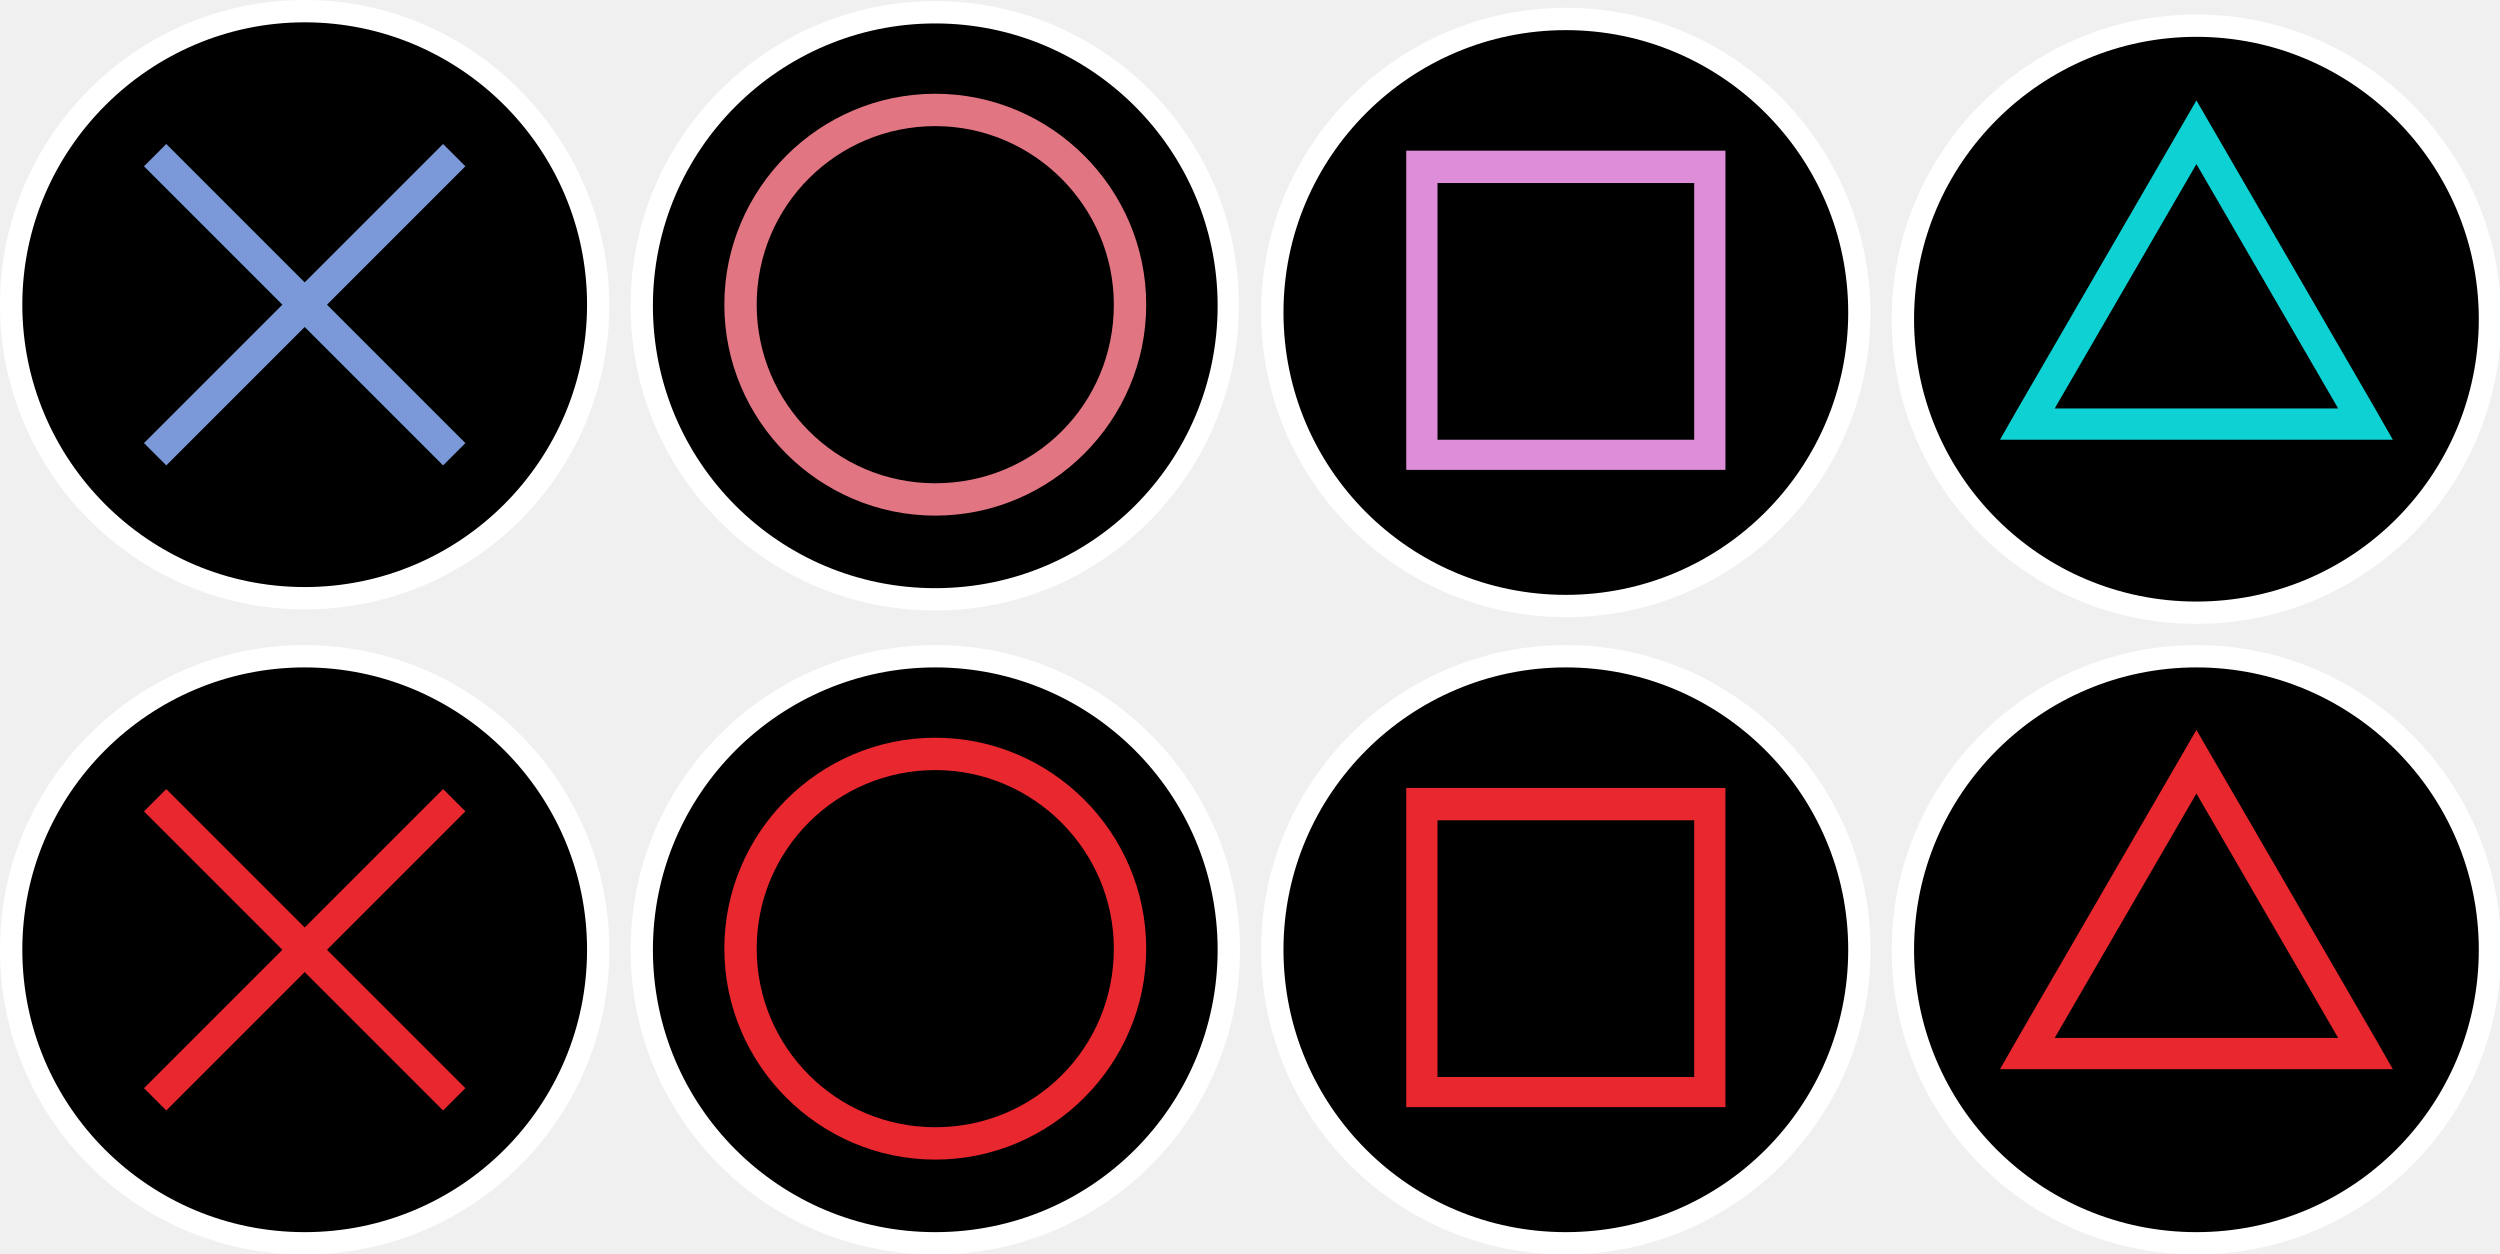
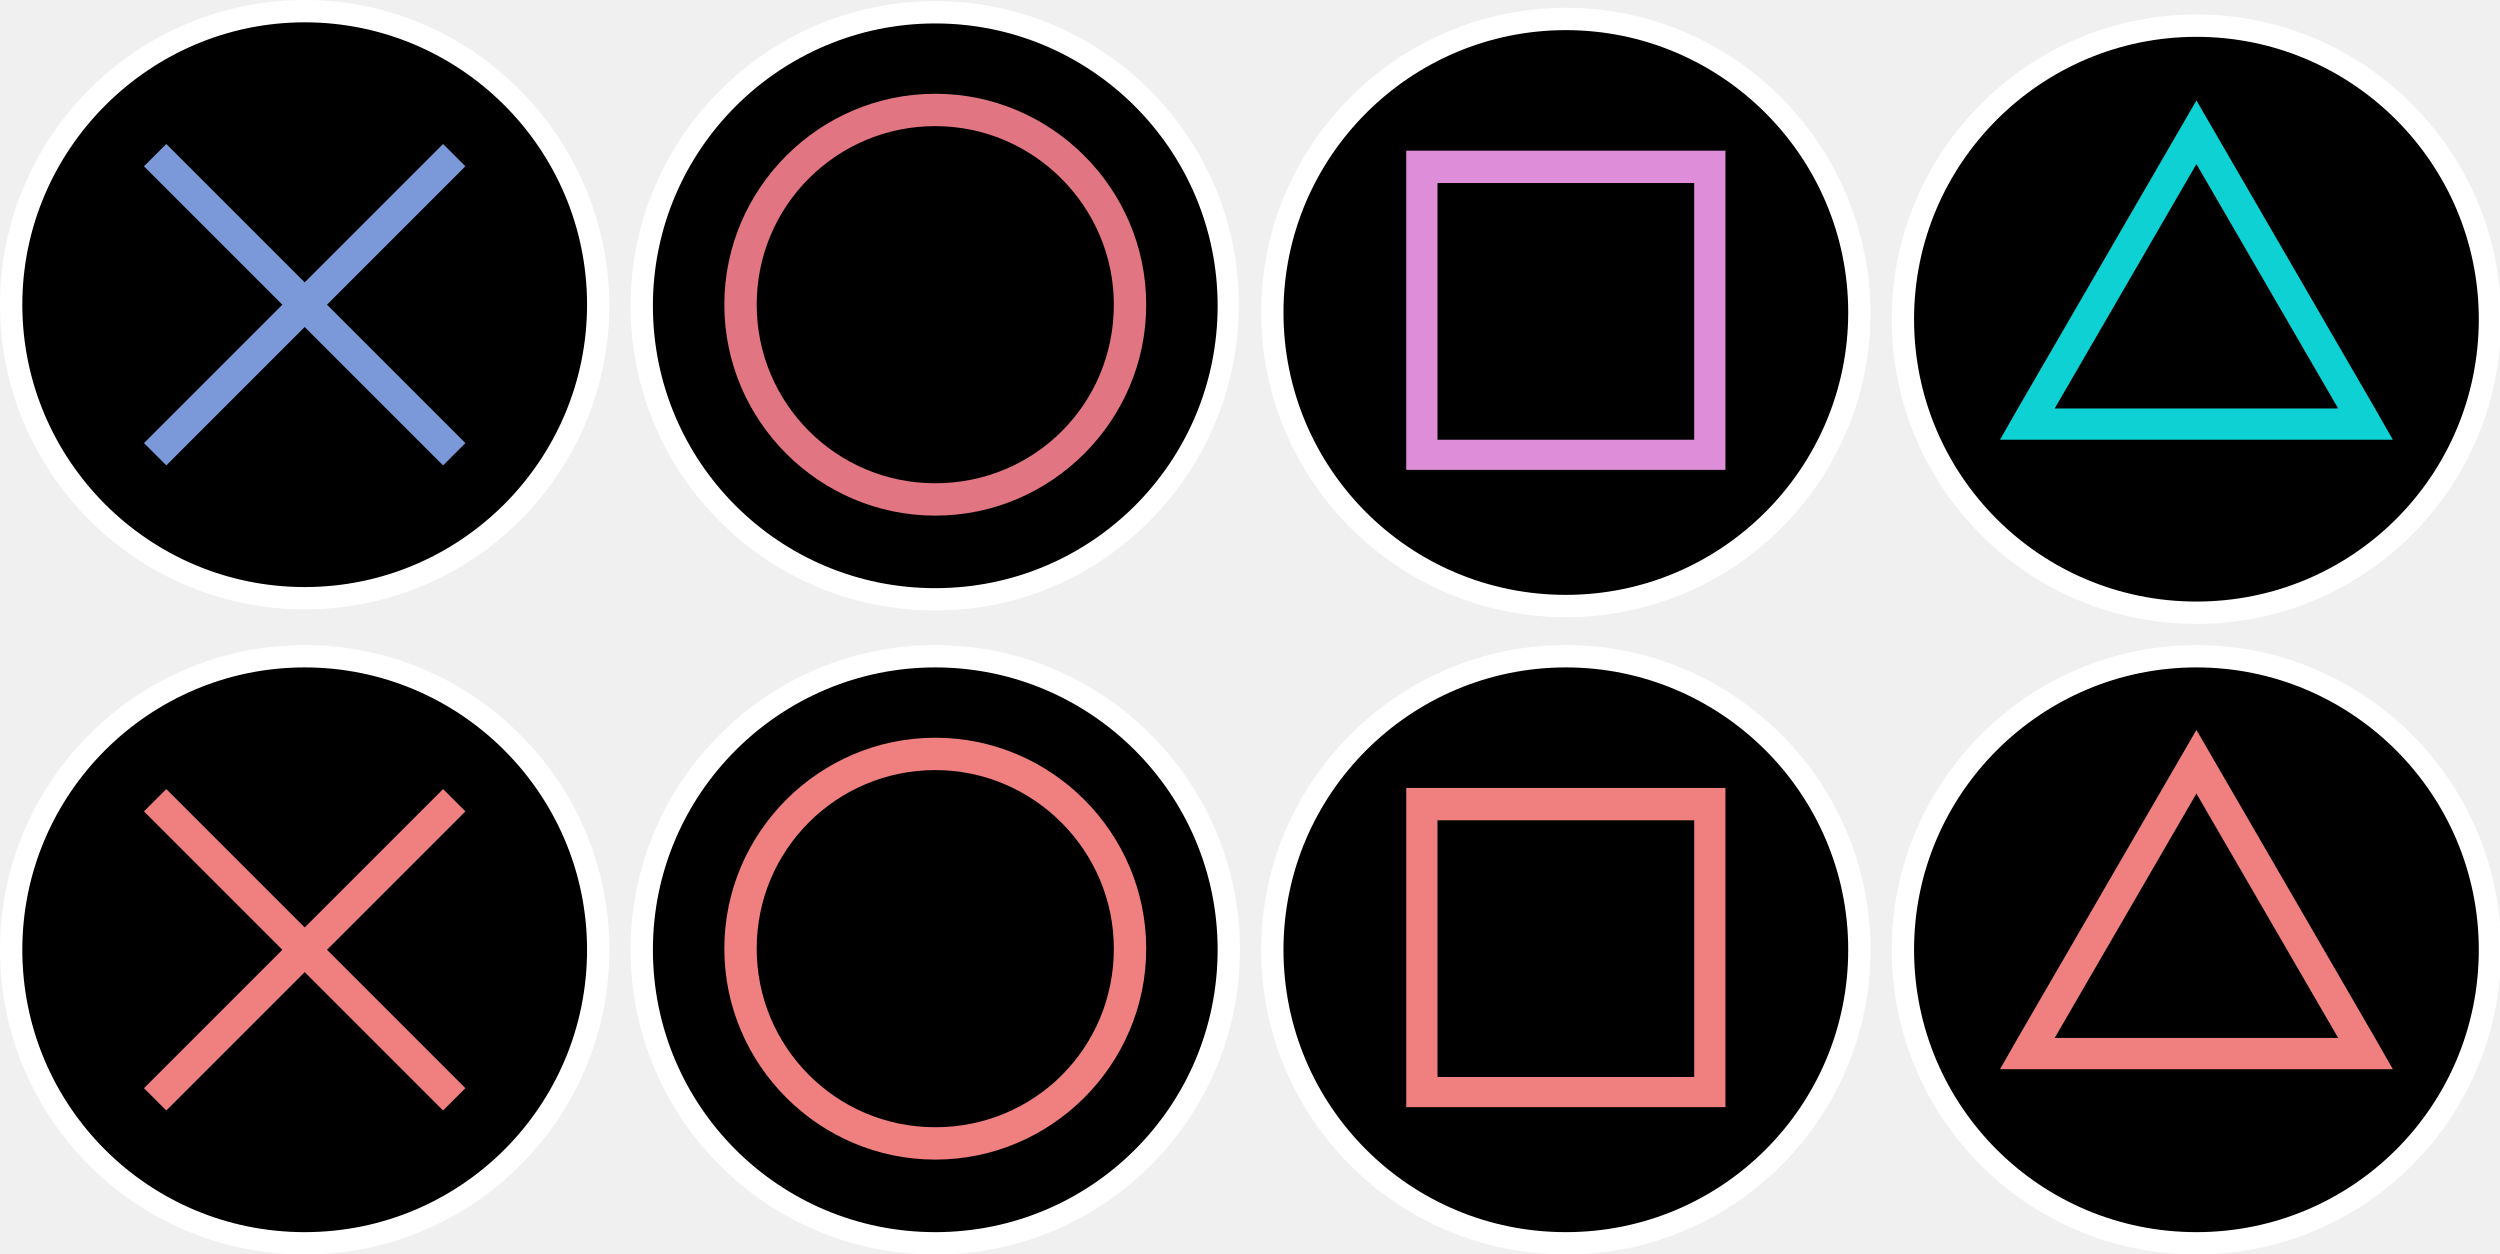
<svg xmlns="http://www.w3.org/2000/svg" version="1.1" id="Layer_1" x="0px" y="0px" width="224px" height="112.3px" viewBox="-847 484.7 224 112.3" style="enable-background:new -847 484.7 224 112.3;" xml:space="preserve">
  <defs id="defs4207" />
  <style type="text/css" id="style4116">
	.st0{fill:#2C2C2C;}
	.st1{fill:#222222;}
	.st2{fill:#7CB2E8;}
	.st3{fill:#FF6666;}
	.st4{fill:#FF69F8;}
	.st5{fill:#40E2A0;}
	.st6{fill:#D3D3D3;}
	.st7{fill:#DDDDDD;}
	.st8{fill:#834D17;}
	.st9{fill:#009999;}
	.st10{fill:#009607;}
	.st11{fill:#BF1D5F;}
</style>
  <g id="g4126">
    <g id="g4122">
      <path class="st0" d="M-819.7,538.3c-14.5,0-26.3-11.8-26.3-26.3s11.8-26.3,26.3-26.3s26.3,11.8,26.3,26.3    S-805.2,538.3-819.7,538.3z" id="path4118" style="fill:#000000;fill-opacity:1" />
      <path class="st1" d="M-819.7,486.7c13.9,0,25.3,11.3,25.3,25.3c0,13.9-11.3,25.3-25.3,25.3S-845,525.9-845,512    C-845,498.1-833.6,486.7-819.7,486.7 M-819.7,484.7c-15,0-27.3,12.2-27.3,27.3c0,15,12.2,27.3,27.3,27.3s27.3-12.2,27.3-27.3    C-792.5,497-804.7,484.7-819.7,484.7L-819.7,484.7z" id="path4120" style="fill:#ffffff;fill-opacity:1" />
    </g>
    <polygon class="st2" points="-805.3,499.6 -807.3,497.6 -819.7,510 -832.1,497.6 -834.1,499.6 -821.7,512 -834.1,524.4    -832.1,526.4 -819.7,514 -807.3,526.4 -805.3,524.4 -817.7,512  " id="polygon4124" style="fill:#7B99D9;fill-opacity:1" />
  </g>
  <g id="g4136">
    <g id="g4132">
      <path class="st0" d="M-763.2,538.2c-14.5,0-26.3-11.8-26.3-26.3c0-14.5,11.8-26.3,26.3-26.3S-737,497.5-737,512    C-737,526.5-748.7,538.2-763.2,538.2z" id="path4128" style="fill:#000000;fill-opacity:1" />
      <path class="st1" d="M-763.2,486.8c13.9,0,25.3,11.3,25.3,25.3s-11.3,25.3-25.3,25.3s-25.3-11.3-25.3-25.3    S-777.1,486.8-763.2,486.8 M-763.2,484.8c-15,0-27.3,12.2-27.3,27.3s12.2,27.3,27.3,27.3S-736,527-736,512    S-748.2,484.8-763.2,484.8L-763.2,484.8z" id="path4130" style="fill:#ffffff;fill-opacity:1" />
    </g>
    <path class="st3" d="M-763.2,493.1c-10.4,0-18.9,8.5-18.9,18.9c0,10.4,8.5,18.9,18.9,18.9s18.9-8.5,18.9-18.9   C-744.3,501.6-752.8,493.1-763.2,493.1z M-763.2,528c-8.9,0-16-7.2-16-16c0-8.9,7.2-16,16-16s16,7.2,16,16   C-747.2,520.9-754.3,528-763.2,528z" id="path4134" style="fill:#E17582;fill-opacity:1" />
  </g>
  <g id="g4146">
    <g id="g4142">
      <path class="st0" d="M-706.7,538.8c-14.5,0-26.3-11.8-26.3-26.3s11.8-26.3,26.3-26.3s26.3,11.8,26.3,26.3    S-692.2,538.8-706.7,538.8z" id="path4138" style="fill:#000000;fill-opacity:1" />
      <path class="st1" d="M-706.7,487.4c13.9,0,25.3,11.3,25.3,25.3c0,13.9-11.3,25.3-25.3,25.3s-25.3-11.3-25.3-25.3    C-732,498.7-720.6,487.4-706.7,487.4 M-706.7,485.4c-15,0-27.3,12.2-27.3,27.3c0,15,12.2,27.3,27.3,27.3s27.3-12.2,27.3-27.3    C-679.5,497.6-691.7,485.4-706.7,485.4L-706.7,485.4z" id="path4140" style="fill:#ffffff;fill-opacity:1" />
    </g>
    <path class="st4" d="M-695.2,498.2h-23h-2.8v2.8v23v2.8h2.8h23h2.8v-2.8v-23v-2.8H-695.2z M-695.2,524.1h-23v-23h23V524.1z" id="path4144" style="fill:#DE8DD8;fill-opacity:1" />
  </g>
  <g id="g4158">
    <g id="g4156">
      <g id="g4152">
        <path class="st0" d="M-650.2,539.5c-14.5,0-26.3-11.8-26.3-26.3s11.8-26.3,26.3-26.3s26.3,11.8,26.3,26.3     S-635.7,539.5-650.2,539.5z" id="path4148" style="fill:#000000;fill-opacity:1" />
        <path class="st1" d="M-650.2,488c13.9,0,25.3,11.3,25.3,25.3s-11.3,25.3-25.3,25.3s-25.3-11.3-25.3-25.3S-664.1,488-650.2,488      M-650.2,486c-15,0-27.3,12.2-27.3,27.3s12.2,27.3,27.3,27.3s27.3-12.2,27.3-27.3S-635.2,486-650.2,486L-650.2,486z" id="path4150" style="fill:#ffffff;fill-opacity:1" />
      </g>
      <path class="st5" d="M-634.2,521.3l-16-27.6l-16,27.6l-1.6,2.8l3.3,0l14.3,0l14.3,0l3.3,0L-634.2,521.3z M-650.2,521.3l-12.7,0    l12.7-21.9l12.7,21.9L-650.2,521.3z" id="path4154" style="fill:#0DD1D3;fill-opacity:1" />
    </g>
  </g>
  <g id="g4168">
    <g id="g4164">
      <path class="st6" d="M-819.7,596.1c-14.5,0-26.3-11.8-26.3-26.3s11.8-26.3,26.3-26.3s26.3,11.8,26.3,26.3    S-805.2,596.1-819.7,596.1z" id="path4160" style="fill:#000000;fill-opacity:1" />
      <path class="st7" d="M-819.7,544.5c13.9,0,25.3,11.3,25.3,25.3s-11.3,25.3-25.3,25.3s-25.3-11.3-25.3-25.3    S-833.6,544.5-819.7,544.5 M-819.7,542.5c-15,0-27.3,12.2-27.3,27.3s12.2,27.3,27.3,27.3s27.3-12.2,27.3-27.3    S-804.7,542.5-819.7,542.5L-819.7,542.5z" id="path4162" style="fill:#ffffff;fill-opacity:1" />
    </g>
-     <polygon class="st8" points="-805.3,557.4 -807.3,555.4 -819.7,567.8 -832.1,555.4 -834.1,557.4 -821.7,569.8 -834.1,582.2    -832.1,584.2 -819.7,571.8 -807.3,584.2 -805.3,582.2 -817.7,569.8  " id="polygon4166" style="fill:#E8272F;fill-opacity:1" />
+     <polygon class="st8" points="-805.3,557.4 -807.3,555.4 -819.7,567.8 -832.1,555.4 -834.1,557.4 -821.7,569.8 -834.1,582.2    -832.1,584.2 -819.7,571.8 -807.3,584.2 -805.3,582.2 -817.7,569.8  " id="polygon4166" style="fill:#F08080;fill-opacity:1" />
  </g>
  <g id="g4178">
    <g id="g4174">
      <path class="st6" d="M-763.2,595.9c-14.5,0-26.3-11.8-26.3-26.3s11.8-26.3,26.3-26.3s26.3,11.8,26.3,26.3    S-748.7,595.9-763.2,595.9z" id="path4170" style="fill:#000000;fill-opacity:1" />
      <path class="st7" d="M-763.2,544.5c13.9,0,25.3,11.3,25.3,25.3s-11.3,25.3-25.3,25.3s-25.3-11.3-25.3-25.3    S-777.1,544.5-763.2,544.5 M-763.2,542.5c-15,0-27.3,12.2-27.3,27.3s12.2,27.3,27.3,27.3s27.3-12.2,27.3-27.3    S-748.2,542.5-763.2,542.5L-763.2,542.5z" id="path4172" style="fill:#ffffff;fill-opacity:1" />
    </g>
-     <path class="st9" d="M-763.2,550.8c-10.4,0-18.9,8.5-18.9,18.9c0,10.4,8.5,18.9,18.9,18.9s18.9-8.5,18.9-18.9   C-744.3,559.3-752.8,550.8-763.2,550.8z M-763.2,585.7c-8.9,0-16-7.2-16-16c0-8.9,7.2-16,16-16s16,7.2,16,16   C-747.2,578.6-754.3,585.7-763.2,585.7z" id="path4176" style="fill:#E8272F;fill-opacity:1" />
+     <path class="st9" d="M-763.2,550.8c-10.4,0-18.9,8.5-18.9,18.9c0,10.4,8.5,18.9,18.9,18.9s18.9-8.5,18.9-18.9   C-744.3,559.3-752.8,550.8-763.2,550.8z M-763.2,585.7c-8.9,0-16-7.2-16-16c0-8.9,7.2-16,16-16s16,7.2,16,16   C-747.2,578.6-754.3,585.7-763.2,585.7z" id="path4176" style="fill:#F08080;fill-opacity:1" />
  </g>
  <g id="g4188">
    <g id="g4184">
      <path class="st6" d="M-706.7,595.9c-14.5,0-26.3-11.8-26.3-26.3s11.8-26.3,26.3-26.3s26.3,11.8,26.3,26.3    S-692.2,595.9-706.7,595.9z" id="path4180" style="fill:#000000;fill-opacity:1" />
      <path class="st7" d="M-706.7,544.5c13.9,0,25.3,11.3,25.3,25.3s-11.3,25.3-25.3,25.3s-25.3-11.3-25.3-25.3    S-720.6,544.5-706.7,544.5 M-706.7,542.5c-15,0-27.3,12.2-27.3,27.3s12.2,27.3,27.3,27.3s27.3-12.2,27.3-27.3    S-691.7,542.5-706.7,542.5L-706.7,542.5z" id="path4182" style="fill:#ffffff;fill-opacity:1" />
    </g>
-     <path class="st10" d="M-695.2,555.3h-23h-2.8v2.8v23v2.8h2.8h23h2.8v-2.8v-23v-2.8H-695.2z M-695.2,581.2h-23v-23h23V581.2z" id="path4186" style="fill:#E8272F;fill-opacity:1" />
+     <path class="st10" d="M-695.2,555.3h-23h-2.8v2.8v23v2.8h2.8h23h2.8v-2.8v-23v-2.8H-695.2z M-695.2,581.2h-23v-23h23V581.2z" id="path4186" style="fill:#F08080;fill-opacity:1" />
  </g>
  <g id="g4202">
    <g id="g4200">
      <g id="g4198">
        <g id="g4194">
          <path class="st6" d="M-650.2,596c-14.5,0-26.3-11.8-26.3-26.3s11.8-26.3,26.3-26.3s26.3,11.8,26.3,26.3S-635.7,596-650.2,596z" id="path4190" style="fill:#000000;fill-opacity:1" />
          <path class="st7" d="M-650.2,544.5c13.9,0,25.3,11.3,25.3,25.3s-11.3,25.3-25.3,25.3s-25.3-11.3-25.3-25.3      S-664.1,544.5-650.2,544.5 M-650.2,542.5c-15,0-27.3,12.2-27.3,27.3s12.2,27.3,27.3,27.3s27.3-12.2,27.3-27.3      S-635.2,542.5-650.2,542.5L-650.2,542.5z" id="path4192" style="fill:#ffffff;fill-opacity:1" />
        </g>
-         <path class="st11" d="M-634.2,577.7l-16-27.6l-16,27.6l-1.6,2.8l3.3,0l14.3,0l14.3,0l3.3,0L-634.2,577.7z M-650.2,577.7l-12.7,0     l12.7-21.9l12.7,21.9L-650.2,577.7z" id="path4196" style="fill:#E8272F;fill-opacity:1" />
+         <path class="st11" d="M-634.2,577.7l-16-27.6l-16,27.6l-1.6,2.8l3.3,0l14.3,0l14.3,0l3.3,0L-634.2,577.7z M-650.2,577.7l-12.7,0     l12.7-21.9l12.7,21.9L-650.2,577.7z" id="path4196" style="fill:#F08080;fill-opacity:1" />
      </g>
    </g>
  </g>
</svg>
